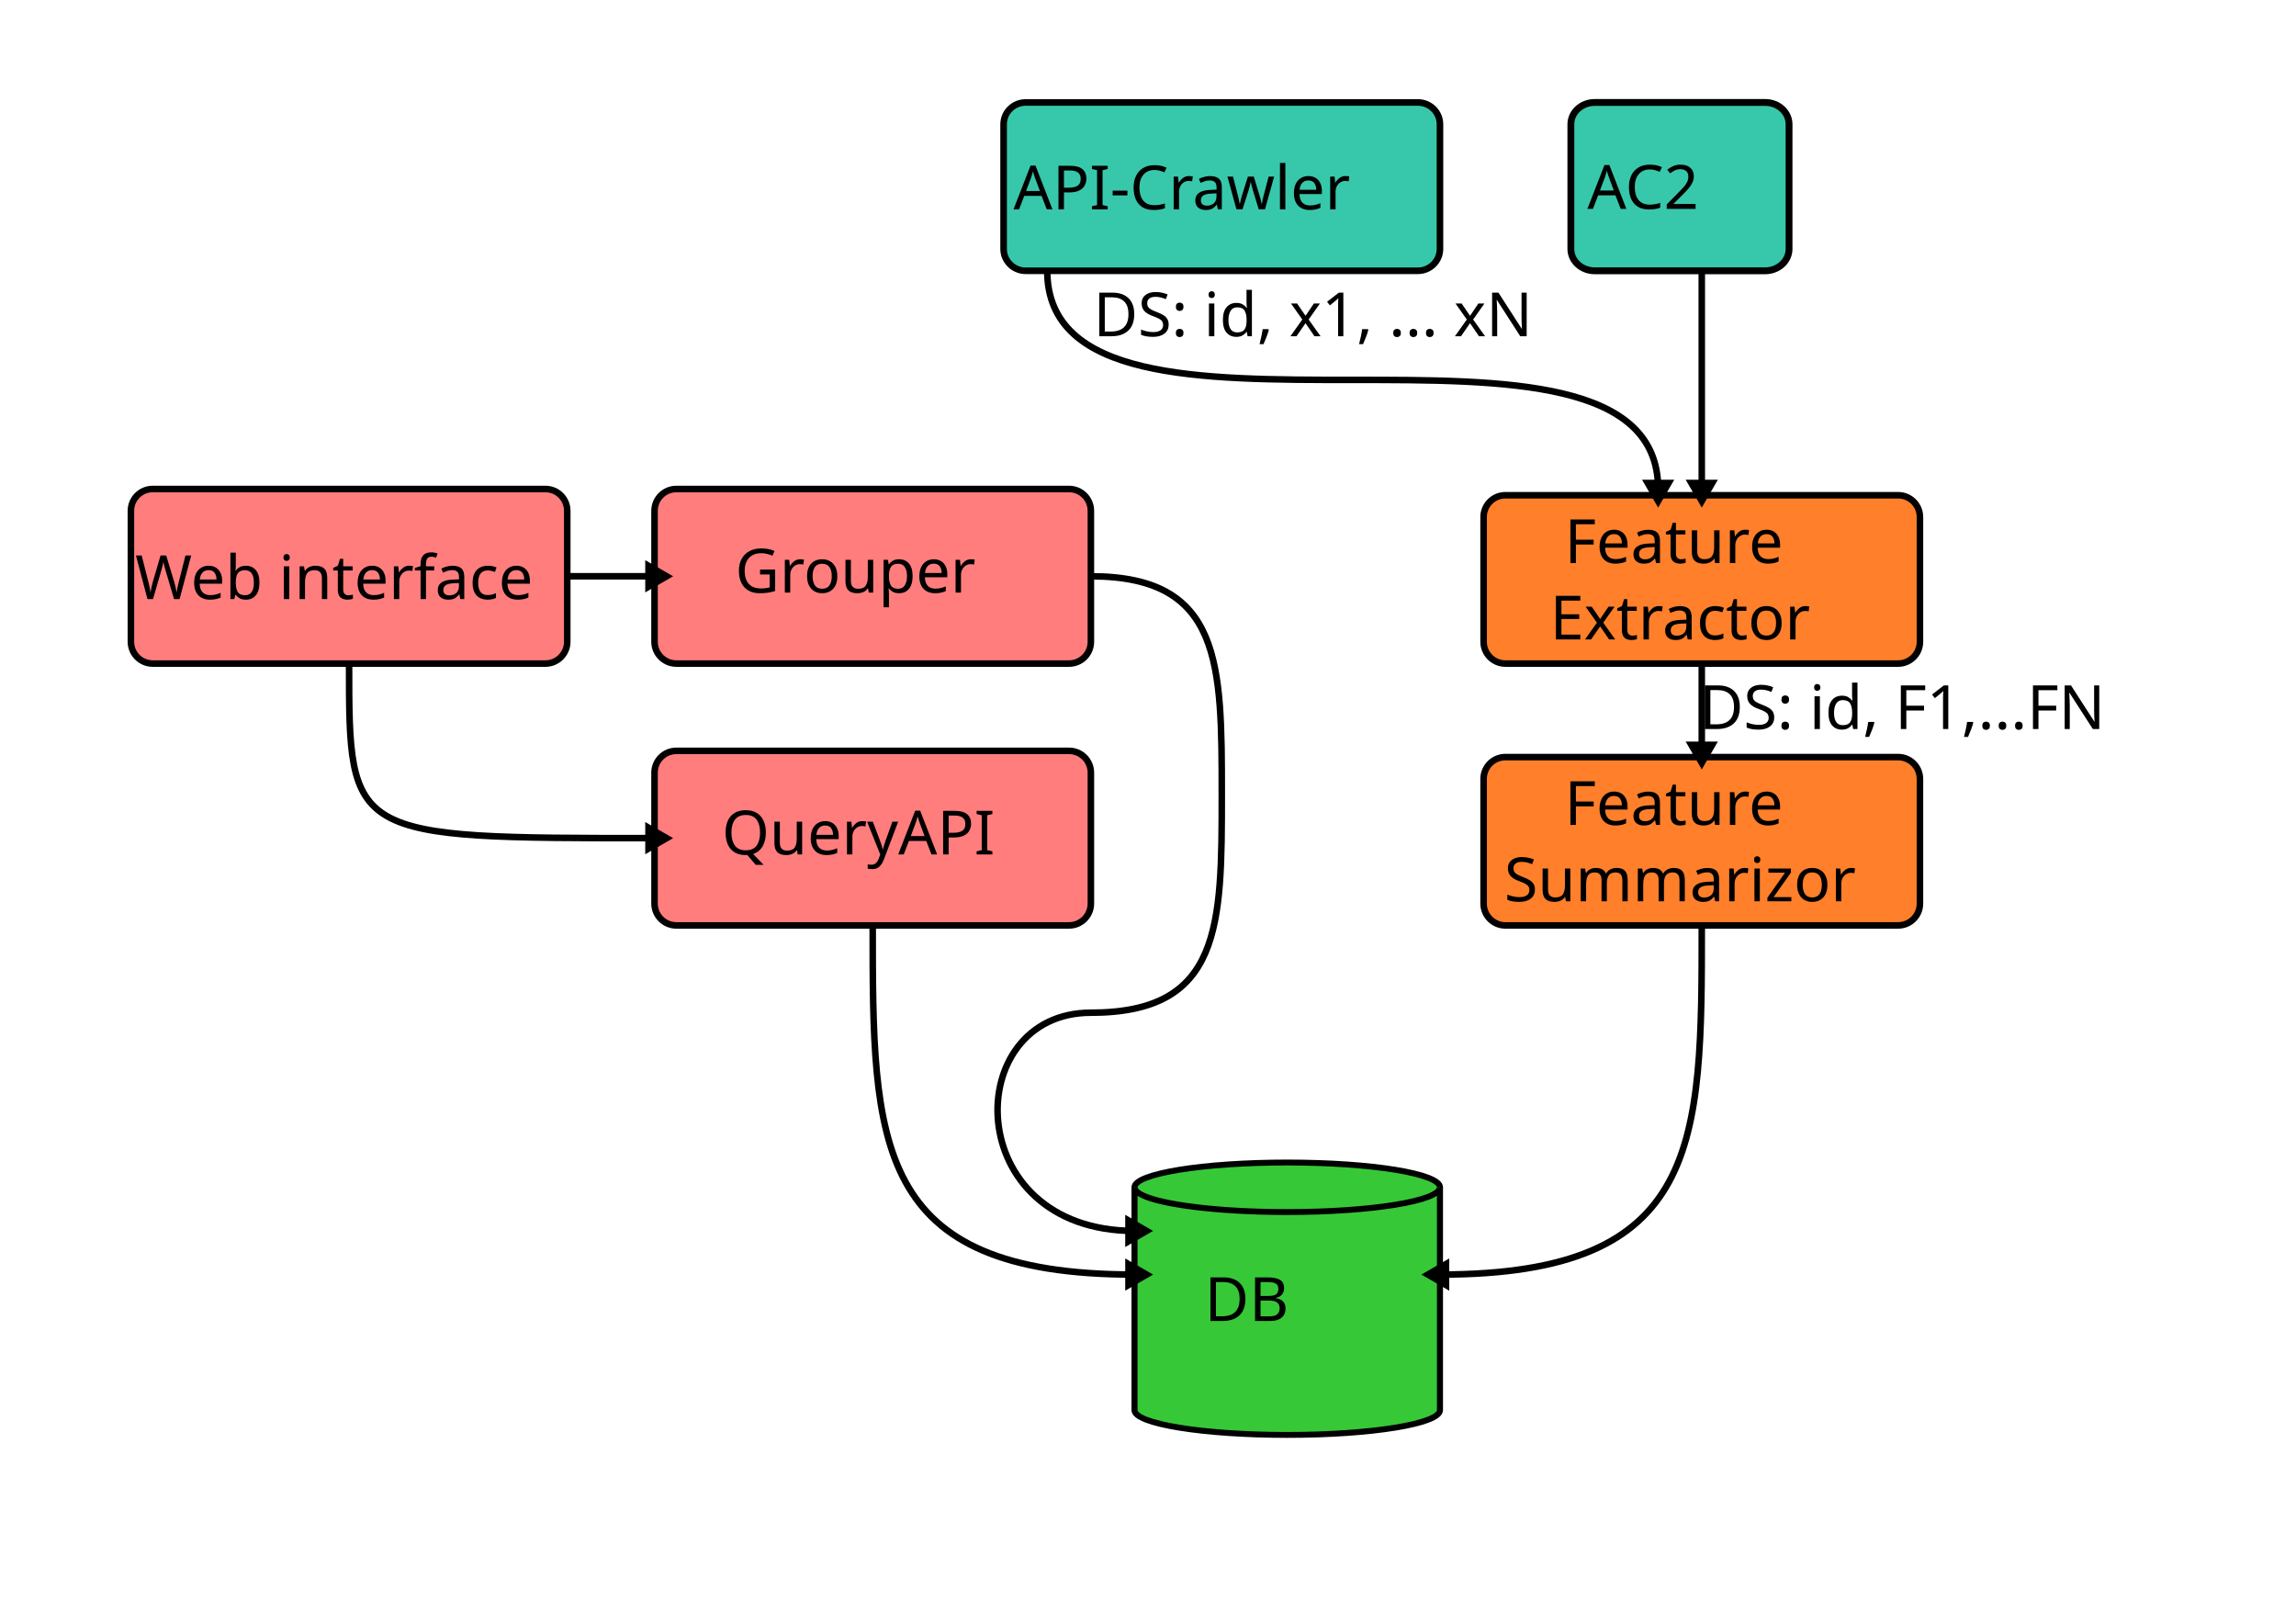
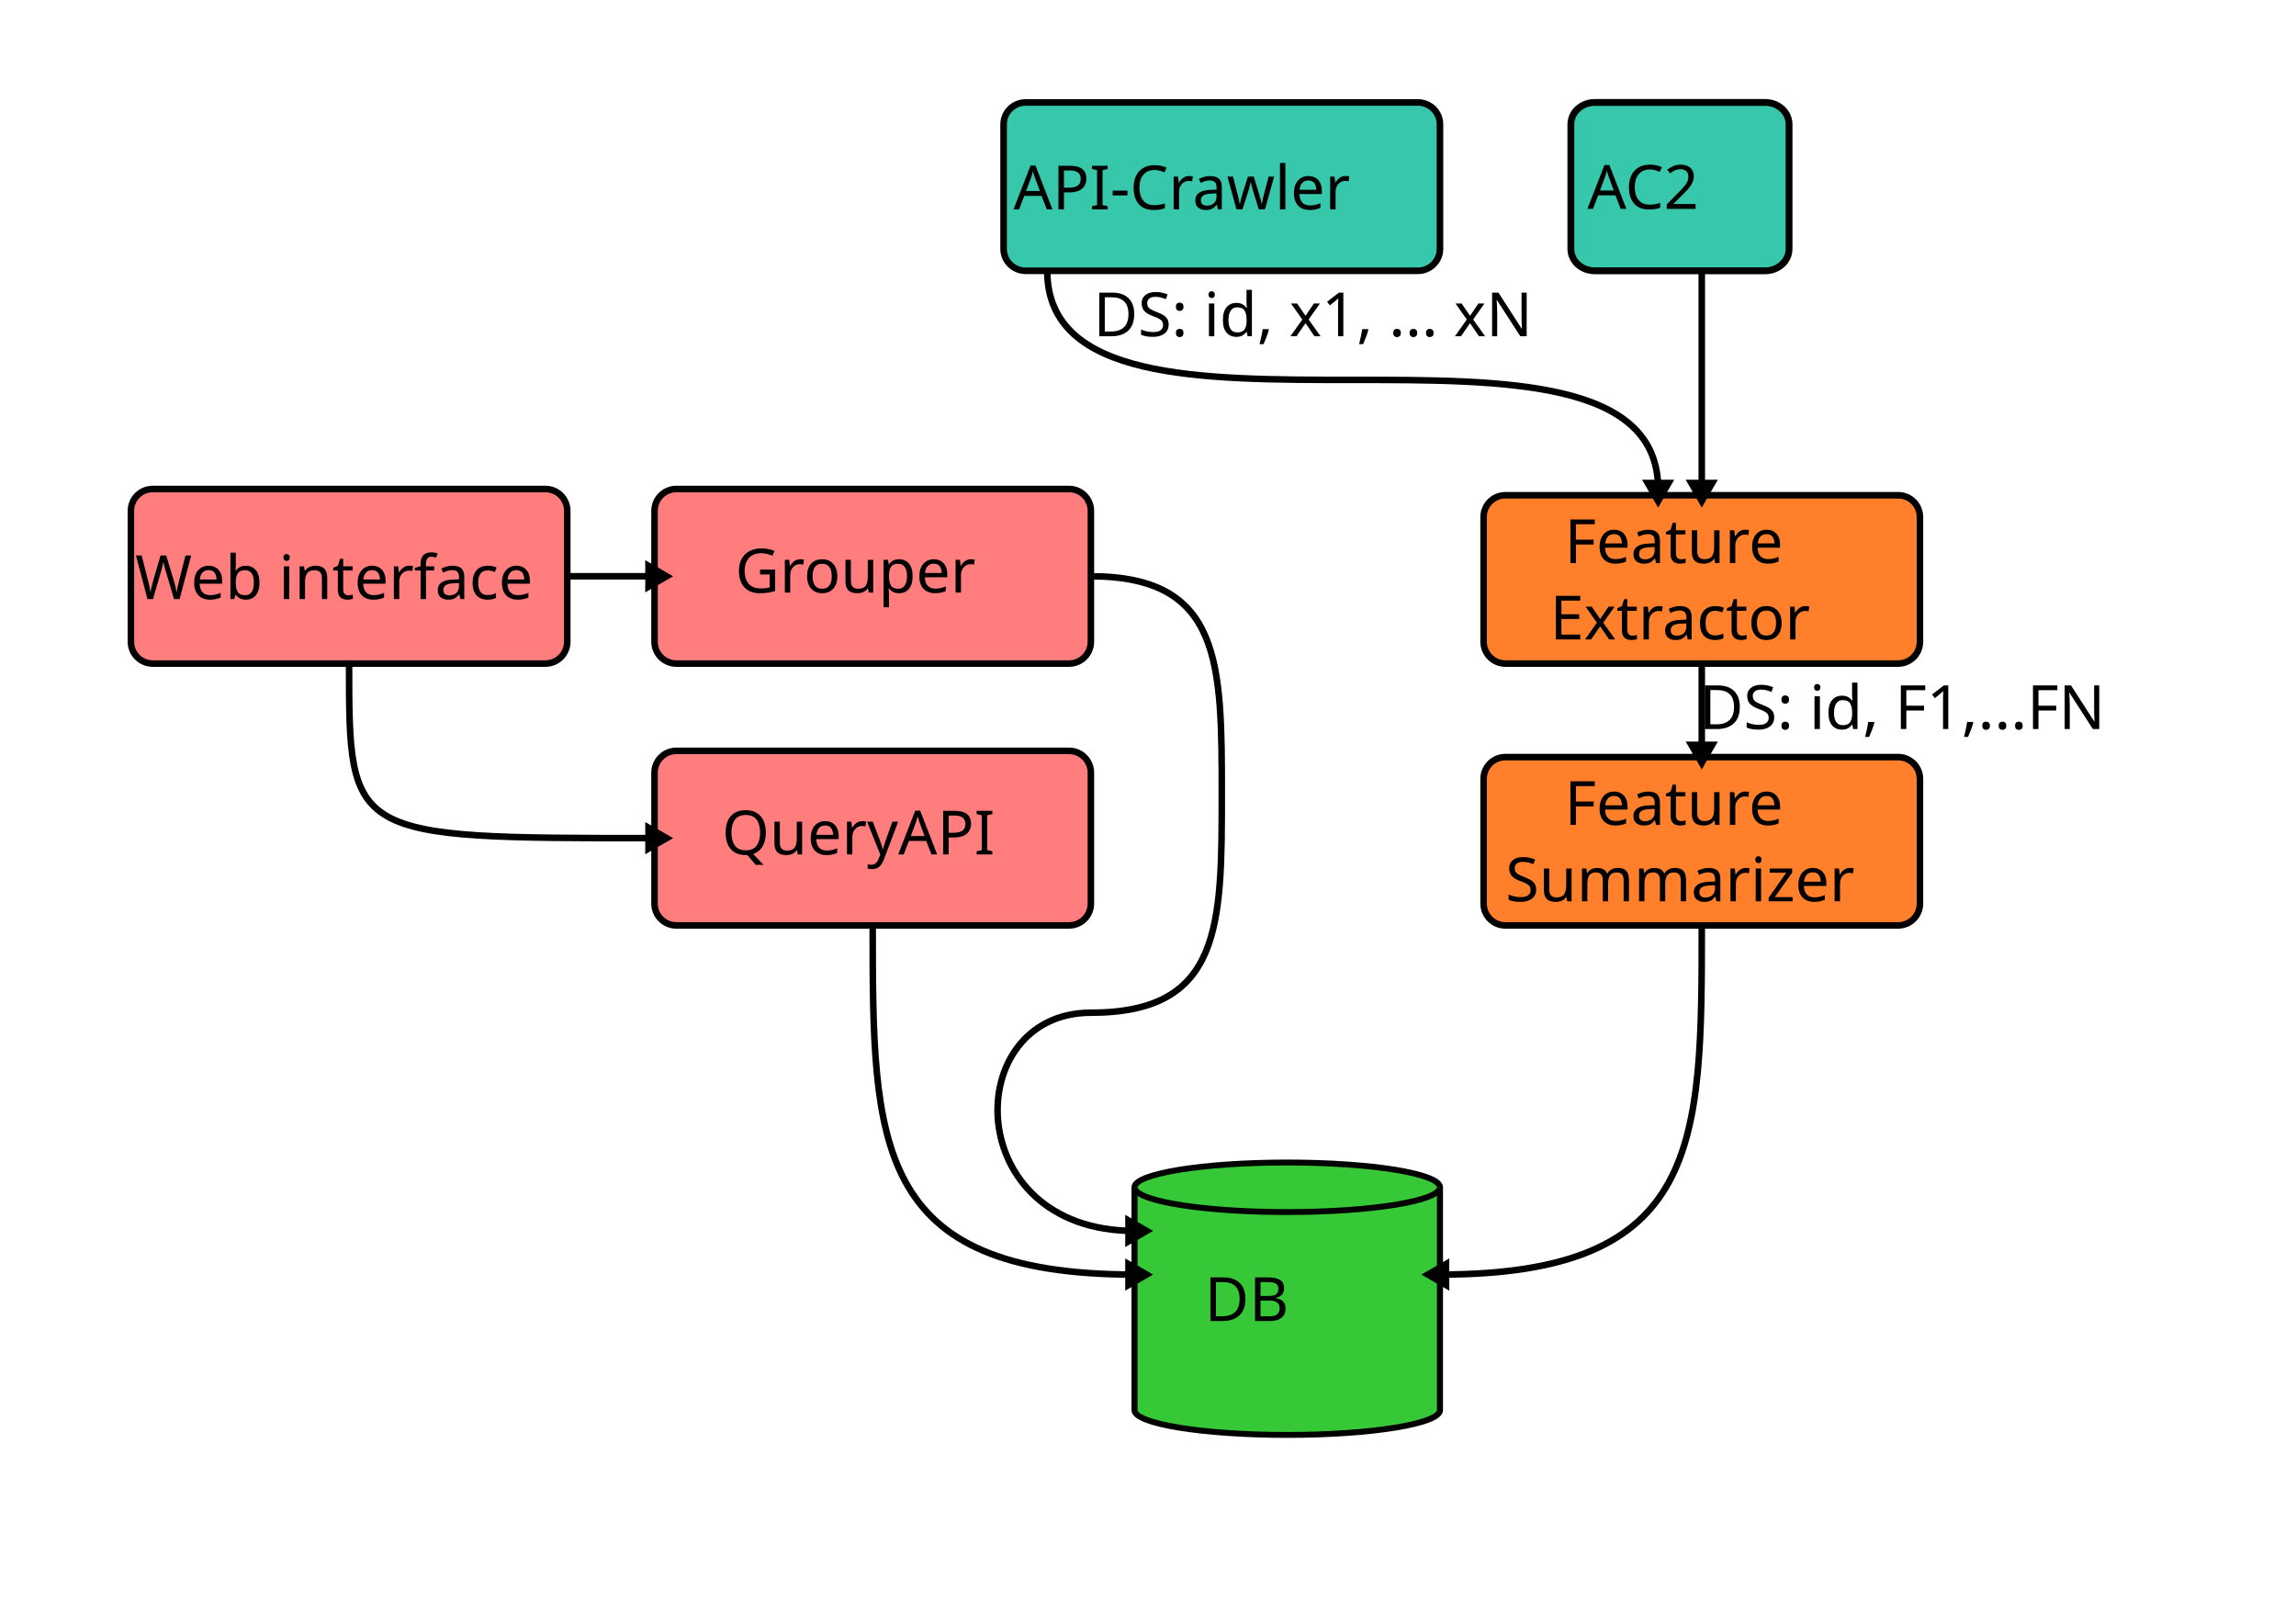
<svg xmlns="http://www.w3.org/2000/svg" width="1052.362" height="744.094" id="svg2" version="1.1">
  <defs id="defs4">
    <marker orient="auto" refY="0.0" refX="0.0" id="TriangleOutM" style="overflow:visible">
      <path id="path4029" d="M 5.77,0.0 L -2.88,5.0 L -2.88,-5.0 L 5.77,0.0 z " style="fill-rule:evenodd;stroke:#000000;stroke-width:1.0pt" transform="scale(0.4)" />
    </marker>
    <marker orient="auto" refY="0.0" refX="0.0" id="Arrow1Send" style="overflow:visible;">
      <path id="path3899" d="M 0.0,0.0 L 5.0,-5.0 L -12.5,0.0 L 5.0,5.0 L 0.0,0.0 z " style="fill-rule:evenodd;stroke:#000000;stroke-width:1.0pt;" transform="scale(0.2) rotate(180) translate(6,0)" />
    </marker>
    <marker orient="auto" refY="0.0" refX="0.0" id="Arrow1Mend" style="overflow:visible;">
      <path id="path3893" d="M 0.0,0.0 L 5.0,-5.0 L -12.5,0.0 L 5.0,5.0 L 0.0,0.0 z " style="fill-rule:evenodd;stroke:#000000;stroke-width:1.0pt;" transform="scale(0.4) rotate(180) translate(10,0)" />
    </marker>
    <marker orient="auto" refY="0.0" refX="0.0" id="Arrow1Lend" style="overflow:visible;">
      <path id="path3887" d="M 0.0,0.0 L 5.0,-5.0 L -12.5,0.0 L 5.0,5.0 L 0.0,0.0 z " style="fill-rule:evenodd;stroke:#000000;stroke-width:1.0pt;" transform="scale(0.8) rotate(180) translate(12.5,0)" />
    </marker>
  </defs>
  <g id="layer1" transform="translate(0,-308.2677)">
    <rect style="fill:#ff7d7d;fill-opacity:1;stroke:#000000;stroke-width:3;stroke-miterlimit:4;stroke-opacity:1;stroke-dasharray:none" id="rect2987" width="200" height="80" x="60" y="532.362" rx="10" ry="10" />
    <rect ry="10" rx="10" y="532.362" x="300" height="80" width="200" id="rect2991" style="fill:#ff7d7d;fill-opacity:1;stroke:#000000;stroke-width:3;stroke-miterlimit:4;stroke-opacity:1;stroke-dasharray:none" />
    <rect style="fill:#ff7d7d;fill-opacity:1;stroke:#000000;stroke-width:3;stroke-miterlimit:4;stroke-opacity:1;stroke-dasharray:none" id="rect2993" width="200" height="80" x="300" y="652.362" rx="10" ry="10" />
    <rect style="fill:#ff7f2a;fill-opacity:1;stroke:#000000;stroke-width:3;stroke-miterlimit:4;stroke-opacity:1;stroke-dasharray:none" id="rect2999" width="200" height="77.143" x="680" y="535.219" rx="10" ry="10" />
    <rect ry="10" rx="10" y="655.219" x="680" height="77.143" width="200" id="rect3001" style="fill:#ff7f2a;fill-opacity:1;stroke:#000000;stroke-width:3;stroke-miterlimit:4;stroke-opacity:1;stroke-dasharray:none" />
    <rect ry="10" rx="10.145" y="355.219" x="460" height="77.143" width="200" id="rect3003" style="fill:#37c8ab;fill-opacity:1;stroke:#000000;stroke-width:3.022;stroke-miterlimit:4;stroke-opacity:1;stroke-dasharray:none" />
    <g id="g2168" style="font-style:normal;font-variant:normal;font-weight:normal;font-stretch:normal;letter-spacing:normal;word-spacing:normal;text-anchor:start;fill:#37c837;stroke:#000000;stroke-width:1.072;stroke-linecap:butt;stroke-linejoin:miter;stroke-miterlimit:10.433;stroke-opacity:1;stroke-dasharray:none;stroke-dashoffset:0" xml:space="preserve" transform="matrix(2.592497,0,0,-2.522,389.3433,1081.607)">
      <path id="path2170" style="fill:#37c837;stroke-width:1.072;stroke-miterlimit:10.433;stroke-dasharray:none" d="m 50.398,50.398 0,40.5 c 0,2.485 12.102,4.5 27,4.5 14.899,0 27.002,-2.015 27.002,-4.5 l 0,-40.5 c 0,-2.48 -12.103,-4.5 -27.002,-4.5 -14.898,0 -27,2.02 -27,4.5 z" />
      <path id="path2172" style="fill:#37c837;stroke-width:1.072;stroke-miterlimit:10.433;stroke-dasharray:none" d="m 50.398,90.898 0.036,-0.231 0.104,-0.228 0.172,-0.225 0.237,-0.221 0.302,-0.218 0.364,-0.213 0.425,-0.209 0.484,-0.204 0.541,-0.199 0.597,-0.194 0.65,-0.189 0.703,-0.182 0.753,-0.177 0.802,-0.17 0.849,-0.163 0.894,-0.157 0.938,-0.149 0.98,-0.141 1.021,-0.134 1.058,-0.126 1.096,-0.117 1.13,-0.108 1.165,-0.1 1.195,-0.09 1.226,-0.081 1.254,-0.071 1.281,-0.061 1.306,-0.05 1.329,-0.04 1.35,-0.028 1.37,-0.018 1.388,-0.006 c 14.899,0 27.002,2.02 27.002,4.5" />
    </g>
    <rect style="fill:#37c8ab;fill-opacity:1;stroke:#000000;stroke-width:3.137;stroke-miterlimit:4;stroke-opacity:1;stroke-dasharray:none" id="rect3836" width="100" height="77.143" x="720" y="355.219" rx="10.938" ry="10" />
    <text xml:space="preserve" style="font-size:28px;font-style:normal;font-weight:normal;text-align:center;line-height:125%;letter-spacing:0px;word-spacing:0px;text-anchor:middle;fill:#000000;fill-opacity:1;stroke:none;font-family:Sans" x="559.904" y="404.229" id="text3838">
      <tspan id="tspan3840" x="559.904" y="404.229">API-Crawler</tspan>
    </text>
    <text id="text3842" y="403.983" x="771.299" style="font-size:28px;font-style:normal;font-weight:normal;text-align:center;line-height:125%;letter-spacing:0px;word-spacing:0px;text-anchor:middle;fill:#000000;fill-opacity:1;stroke:none;font-family:Sans" xml:space="preserve">
      <tspan y="403.983" x="771.299" id="tspan3844">AC2</tspan>
    </text>
    <text xml:space="preserve" style="font-size:11px;font-style:normal;font-weight:normal;text-align:center;line-height:125%;letter-spacing:0px;word-spacing:0px;text-anchor:middle;fill:#000000;fill-opacity:1;stroke:none;font-family:Sans" x="160.28" y="582.801" id="text3846">
      <tspan id="tspan3848" x="160.28" y="582.801" style="font-size:28px">Web interface</tspan>
    </text>
    <text id="text3850" y="579.841" x="399.228" style="font-size:11px;font-style:normal;font-weight:normal;text-align:center;line-height:125%;letter-spacing:0px;word-spacing:0px;text-anchor:middle;fill:#000000;fill-opacity:1;stroke:none;font-family:Sans" xml:space="preserve">
      <tspan style="font-size:28px" y="579.841" x="399.228" id="tspan3852">Grouper</tspan>
    </text>
    <text xml:space="preserve" style="font-size:11px;font-style:normal;font-weight:normal;text-align:center;line-height:125%;letter-spacing:0px;word-spacing:0px;text-anchor:middle;fill:#000000;fill-opacity:1;stroke:none;font-family:Sans" x="400.588" y="699.841" id="text3854">
      <tspan id="tspan3856" x="400.588" y="699.841" style="font-size:28px">QueryAPI</tspan>
    </text>
    <text xml:space="preserve" style="font-size:11px;font-style:normal;font-weight:normal;text-align:center;line-height:125%;letter-spacing:0px;word-spacing:0px;text-anchor:middle;fill:#000000;fill-opacity:1;stroke:none;font-family:Sans" x="777.211" y="566.299" id="text3858">
      <tspan id="tspan3860" x="777.211" y="566.299" style="font-size:28px">Feature</tspan>
      <tspan x="777.211" y="601.299" style="font-size:28px" id="tspan3862">Extractor</tspan>
    </text>
    <text id="text3870" y="686.299" x="777.211" style="font-size:11px;font-style:normal;font-weight:normal;text-align:center;line-height:125%;letter-spacing:0px;word-spacing:0px;text-anchor:middle;fill:#000000;fill-opacity:1;stroke:none;font-family:Sans" xml:space="preserve">
      <tspan style="font-size:28px" y="686.299" x="777.211" id="tspan3872">Feature</tspan>
-       <tspan id="tspan3874" style="font-size:28px" y="721.299" x="777.211">Summarizor</tspan>
+       <tspan id="tspan3874" style="font-size:28px" y="721.299" x="777.211">Summarizer</tspan>
    </text>
    <path style="fill:none;stroke:#000000;stroke-width:3;stroke-linecap:butt;stroke-linejoin:miter;stroke-miterlimit:4;stroke-opacity:1;stroke-dasharray:none;marker-end:url(#TriangleOutM)" d="m 480,124.094 c 0,100 280,0 280,100" id="path3876" transform="translate(0,308.2677)" />
    <path id="path4888" d="m 780,432.362 c 0,100 0,0 0,100" style="fill:none;stroke:#000000;stroke-width:3;stroke-linecap:butt;stroke-linejoin:miter;stroke-miterlimit:4;stroke-opacity:1;stroke-dasharray:none;marker-end:url(#TriangleOutM)" />
    <text xml:space="preserve" style="font-size:28px;font-style:normal;font-weight:normal;text-align:center;line-height:125%;letter-spacing:0px;word-spacing:0px;text-anchor:middle;fill:#000000;fill-opacity:1;stroke:none;font-family:Sans" x="589.61" y="913.639" id="text4890">
      <tspan id="tspan4892" x="589.61" y="913.639">DB</tspan>
    </text>
    <path style="fill:none;stroke:#000000;stroke-width:3;stroke-linecap:butt;stroke-linejoin:miter;stroke-miterlimit:4;stroke-opacity:1;stroke-dasharray:none;marker-end:url(#TriangleOutM)" d="m 780,612.362 c 0,100 0,-60 0,40" id="path4894" />
    <path style="fill:none;stroke:#000000;stroke-width:3;stroke-linecap:butt;stroke-linejoin:miter;stroke-miterlimit:4;stroke-opacity:1;stroke-dasharray:none;marker-end:url(#TriangleOutM)" d="m 780,732.362 c 0,100 0,160 -120,160" id="path4896" />
    <path id="path4898" d="m 400,732.362 c 0,100 0,160 120,160" style="fill:none;stroke:#000000;stroke-width:3;stroke-linecap:butt;stroke-linejoin:miter;stroke-miterlimit:4;stroke-opacity:1;stroke-dasharray:none;marker-end:url(#TriangleOutM)" />
    <path style="fill:none;stroke:#000000;stroke-width:3;stroke-linecap:butt;stroke-linejoin:miter;stroke-miterlimit:4;stroke-opacity:1;stroke-dasharray:none;marker-end:url(#TriangleOutM)" d="m 500,572.362 c 60,0 60,40 60,100 0,60 0,100 -60,100 -60,0 -60,100 20,100" id="path4900" />
    <path style="fill:none;stroke:#000000;stroke-width:3;stroke-linecap:butt;stroke-linejoin:miter;stroke-miterlimit:4;stroke-opacity:1;stroke-dasharray:none;marker-end:url(#TriangleOutM)" d="m 260,572.362 c 20,0 20,0 40,0" id="path4904" />
    <path id="path4906" d="m 160,612.362 c 0,80 0,80 140,80" style="fill:none;stroke:#000000;stroke-width:3;stroke-linecap:butt;stroke-linejoin:miter;stroke-miterlimit:4;stroke-opacity:1;stroke-dasharray:none;marker-end:url(#TriangleOutM)" />
    <text xml:space="preserve" style="font-size:28px;font-style:normal;font-weight:normal;text-align:center;line-height:125%;letter-spacing:0px;word-spacing:0px;text-anchor:middle;fill:#000000;fill-opacity:1;stroke:none;font-family:Sans" x="890" y="642.362" id="text4908">
      <tspan id="tspan4910" x="890" y="642.362">DS: id, F1,...FN</tspan>
    </text>
    <text id="text4912" y="462.362" x="620" style="font-size:28px;font-style:normal;font-weight:normal;text-align:center;line-height:125%;letter-spacing:0px;word-spacing:0px;text-anchor:middle;fill:#000000;fill-opacity:1;stroke:none;font-family:Sans" xml:space="preserve">
      <tspan y="462.362" x="620" id="tspan4914">DS: id, x1, ... xN</tspan>
    </text>
  </g>
</svg>
